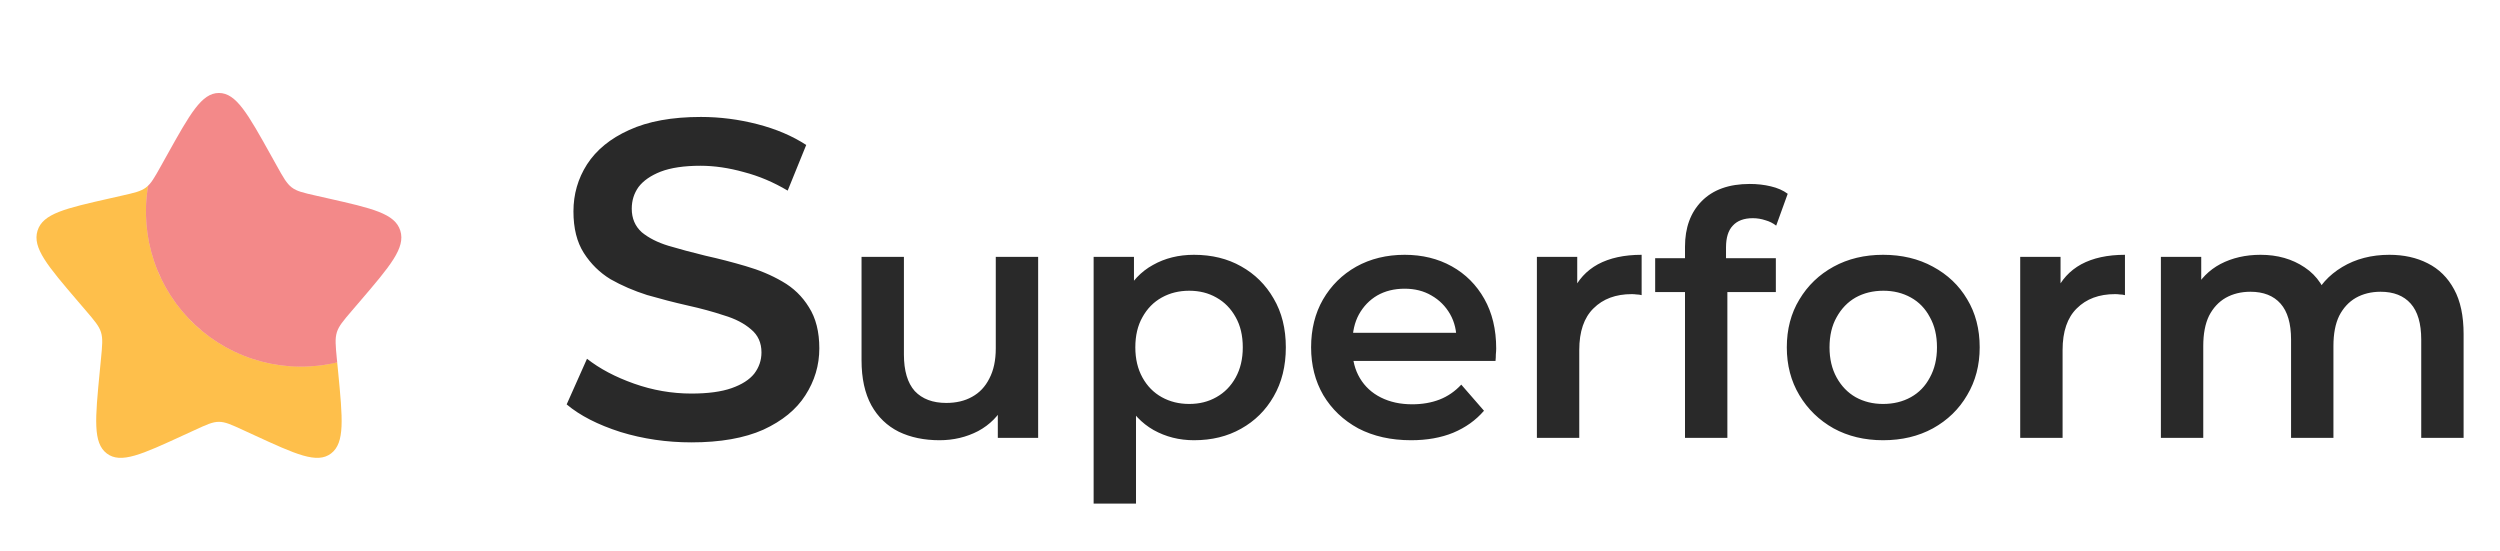
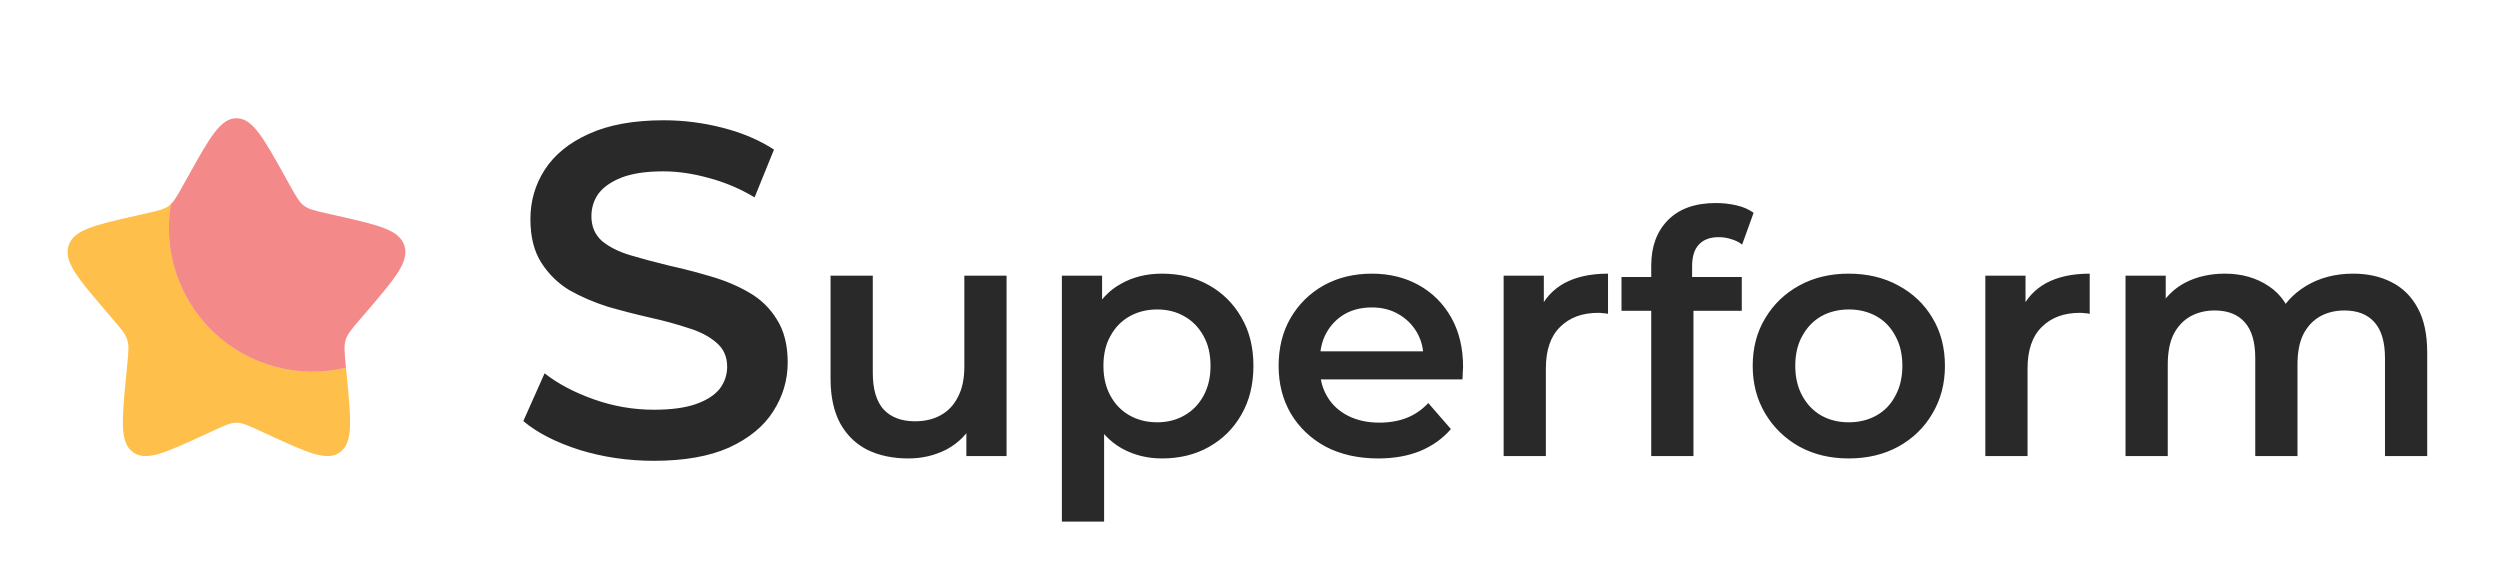
- <svg xmlns="http://www.w3.org/2000/svg" width="177" height="39" viewBox="0 0 177 39" fill="none">
-   <path d="M23.874 25.657C22.108 26.081 20.265 26.061 18.51 25.598C16.754 25.134 15.141 24.243 13.814 23.003C12.488 21.764 11.489 20.214 10.908 18.494C10.327 16.774 10.182 14.937 10.486 13.146C10.44 13.191 10.391 13.233 10.34 13.272C9.978 13.547 9.526 13.649 8.622 13.853L7.802 14.039C4.624 14.758 3.035 15.117 2.657 16.333C2.28 17.547 3.362 18.814 5.528 21.347L6.089 22.002C6.704 22.721 7.012 23.082 7.151 23.526C7.289 23.972 7.242 24.452 7.149 25.412L7.064 26.287C6.737 29.667 6.573 31.356 7.563 32.107C8.552 32.858 10.04 32.174 13.014 30.803L13.785 30.45C14.629 30.059 15.052 29.866 15.5 29.866C15.948 29.866 16.371 30.059 17.217 30.45L17.985 30.803C20.96 32.173 22.448 32.857 23.436 32.108C24.427 31.356 24.263 29.667 23.936 26.287L23.874 25.657Z" fill="#FEBF4B" />
-   <path opacity="0.5" d="M11.823 10.985L11.399 11.745C10.934 12.579 10.701 12.996 10.34 13.272C10.391 13.233 10.439 13.191 10.486 13.146C10.182 14.937 10.327 16.774 10.908 18.495C11.489 20.215 12.488 21.764 13.815 23.004C15.141 24.244 16.755 25.135 18.511 25.598C20.266 26.061 22.11 26.082 23.875 25.657L23.849 25.412C23.758 24.452 23.711 23.972 23.849 23.526C23.988 23.082 24.295 22.721 24.911 22.002L25.472 21.347C27.638 18.816 28.72 17.548 28.342 16.333C27.965 15.117 26.376 14.757 23.198 14.039L22.377 13.853C21.474 13.649 21.022 13.547 20.659 13.272C20.297 12.996 20.065 12.579 19.6 11.745L19.177 10.985C17.541 8.051 16.723 6.583 15.5 6.583C14.277 6.583 13.459 8.051 11.823 10.985Z" fill="#E71313" />
-   <path d="M48.952 31.32C47.203 31.32 45.528 31.075 43.928 30.584C42.328 30.072 41.059 29.421 40.12 28.632L41.56 25.4C42.456 26.104 43.565 26.691 44.888 27.16C46.211 27.629 47.565 27.864 48.952 27.864C50.125 27.864 51.075 27.736 51.8 27.48C52.525 27.224 53.059 26.883 53.4 26.456C53.741 26.008 53.912 25.507 53.912 24.952C53.912 24.269 53.667 23.725 53.176 23.32C52.685 22.893 52.045 22.563 51.256 22.328C50.488 22.072 49.624 21.837 48.664 21.624C47.725 21.411 46.776 21.165 45.816 20.888C44.877 20.589 44.013 20.216 43.224 19.768C42.456 19.299 41.827 18.68 41.336 17.912C40.845 17.144 40.6 16.163 40.6 14.968C40.6 13.752 40.92 12.643 41.56 11.64C42.221 10.616 43.213 9.805 44.536 9.208C45.88 8.589 47.576 8.28 49.624 8.28C50.968 8.28 52.301 8.451 53.624 8.792C54.947 9.133 56.099 9.624 57.08 10.264L55.768 13.496C54.765 12.899 53.731 12.461 52.664 12.184C51.597 11.885 50.573 11.736 49.592 11.736C48.44 11.736 47.501 11.875 46.776 12.152C46.072 12.429 45.549 12.792 45.208 13.24C44.888 13.688 44.728 14.2 44.728 14.776C44.728 15.459 44.963 16.013 45.432 16.44C45.923 16.845 46.552 17.165 47.32 17.4C48.109 17.635 48.984 17.869 49.944 18.104C50.904 18.317 51.853 18.563 52.792 18.84C53.752 19.117 54.616 19.48 55.384 19.928C56.173 20.376 56.803 20.984 57.272 21.752C57.763 22.52 58.008 23.491 58.008 24.664C58.008 25.859 57.677 26.968 57.016 27.992C56.376 28.995 55.384 29.805 54.04 30.424C52.696 31.021 51 31.32 48.952 31.32ZM66.517 31.168C65.429 31.168 64.469 30.968 63.637 30.568C62.805 30.152 62.157 29.528 61.693 28.696C61.229 27.848 60.997 26.784 60.997 25.504V18.184H63.997V25.096C63.997 26.248 64.253 27.112 64.765 27.688C65.293 28.248 66.037 28.528 66.997 28.528C67.701 28.528 68.309 28.384 68.821 28.096C69.349 27.808 69.757 27.376 70.045 26.8C70.349 26.224 70.501 25.512 70.501 24.664V18.184H73.501V31H70.645V27.544L71.149 28.6C70.717 29.432 70.085 30.072 69.253 30.52C68.421 30.952 67.509 31.168 66.517 31.168ZM84.533 31.168C83.493 31.168 82.541 30.928 81.677 30.448C80.829 29.968 80.149 29.248 79.637 28.288C79.141 27.312 78.893 26.08 78.893 24.592C78.893 23.088 79.133 21.856 79.613 20.896C80.109 19.936 80.781 19.224 81.629 18.76C82.477 18.28 83.445 18.04 84.533 18.04C85.797 18.04 86.909 18.312 87.869 18.856C88.845 19.4 89.613 20.16 90.173 21.136C90.749 22.112 91.037 23.264 91.037 24.592C91.037 25.92 90.749 27.08 90.173 28.072C89.613 29.048 88.845 29.808 87.869 30.352C86.909 30.896 85.797 31.168 84.533 31.168ZM77.429 35.656V18.184H80.285V21.208L80.189 24.616L80.429 28.024V35.656H77.429ZM84.197 28.6C84.917 28.6 85.557 28.44 86.117 28.12C86.693 27.8 87.149 27.336 87.485 26.728C87.821 26.12 87.989 25.408 87.989 24.592C87.989 23.76 87.821 23.048 87.485 22.456C87.149 21.848 86.693 21.384 86.117 21.064C85.557 20.744 84.917 20.584 84.197 20.584C83.477 20.584 82.829 20.744 82.253 21.064C81.677 21.384 81.221 21.848 80.885 22.456C80.549 23.048 80.381 23.76 80.381 24.592C80.381 25.408 80.549 26.12 80.885 26.728C81.221 27.336 81.677 27.8 82.253 28.12C82.829 28.44 83.477 28.6 84.197 28.6ZM99.906 31.168C98.482 31.168 97.234 30.888 96.162 30.328C95.106 29.752 94.282 28.968 93.69 27.976C93.114 26.984 92.826 25.856 92.826 24.592C92.826 23.312 93.106 22.184 93.666 21.208C94.242 20.216 95.026 19.44 96.018 18.88C97.026 18.32 98.17 18.04 99.45 18.04C100.698 18.04 101.81 18.312 102.786 18.856C103.762 19.4 104.53 20.168 105.09 21.16C105.65 22.152 105.93 23.32 105.93 24.664C105.93 24.792 105.922 24.936 105.906 25.096C105.906 25.256 105.898 25.408 105.882 25.552H95.202V23.56H104.298L103.122 24.184C103.138 23.448 102.986 22.8 102.666 22.24C102.346 21.68 101.906 21.24 101.346 20.92C100.802 20.6 100.17 20.44 99.45 20.44C98.714 20.44 98.066 20.6 97.506 20.92C96.962 21.24 96.53 21.688 96.21 22.264C95.906 22.824 95.754 23.488 95.754 24.256V24.736C95.754 25.504 95.93 26.184 96.282 26.776C96.634 27.368 97.13 27.824 97.77 28.144C98.41 28.464 99.146 28.624 99.978 28.624C100.698 28.624 101.346 28.512 101.922 28.288C102.498 28.064 103.01 27.712 103.458 27.232L105.066 29.08C104.49 29.752 103.762 30.272 102.882 30.64C102.018 30.992 101.026 31.168 99.906 31.168ZM108.812 31V18.184H111.668V21.712L111.332 20.68C111.716 19.816 112.316 19.16 113.132 18.712C113.964 18.264 114.996 18.04 116.228 18.04V20.896C116.1 20.864 115.98 20.848 115.868 20.848C115.756 20.832 115.644 20.824 115.532 20.824C114.396 20.824 113.492 21.16 112.82 21.832C112.148 22.488 111.812 23.472 111.812 24.784V31H108.812ZM119.298 31V17.464C119.298 16.12 119.69 15.048 120.474 14.248C121.274 13.432 122.41 13.024 123.882 13.024C124.41 13.024 124.906 13.08 125.37 13.192C125.85 13.304 126.25 13.48 126.57 13.72L125.754 15.976C125.53 15.8 125.274 15.672 124.986 15.592C124.698 15.496 124.402 15.448 124.098 15.448C123.474 15.448 123.002 15.624 122.682 15.976C122.362 16.312 122.202 16.824 122.202 17.512V18.952L122.298 20.296V31H119.298ZM117.186 20.68V18.28H125.73V20.68H117.186ZM133.322 31.168C132.01 31.168 130.842 30.888 129.818 30.328C128.794 29.752 127.986 28.968 127.394 27.976C126.802 26.984 126.506 25.856 126.506 24.592C126.506 23.312 126.802 22.184 127.394 21.208C127.986 20.216 128.794 19.44 129.818 18.88C130.842 18.32 132.01 18.04 133.322 18.04C134.65 18.04 135.826 18.32 136.85 18.88C137.89 19.44 138.698 20.208 139.274 21.184C139.866 22.16 140.162 23.296 140.162 24.592C140.162 25.856 139.866 26.984 139.274 27.976C138.698 28.968 137.89 29.752 136.85 30.328C135.826 30.888 134.65 31.168 133.322 31.168ZM133.322 28.6C134.058 28.6 134.714 28.44 135.29 28.12C135.866 27.8 136.314 27.336 136.634 26.728C136.97 26.12 137.138 25.408 137.138 24.592C137.138 23.76 136.97 23.048 136.634 22.456C136.314 21.848 135.866 21.384 135.29 21.064C134.714 20.744 134.066 20.584 133.346 20.584C132.61 20.584 131.954 20.744 131.378 21.064C130.818 21.384 130.37 21.848 130.034 22.456C129.698 23.048 129.53 23.76 129.53 24.592C129.53 25.408 129.698 26.12 130.034 26.728C130.37 27.336 130.818 27.8 131.378 28.12C131.954 28.44 132.602 28.6 133.322 28.6ZM143.031 31V18.184H145.887V21.712L145.551 20.68C145.935 19.816 146.535 19.16 147.351 18.712C148.183 18.264 149.215 18.04 150.447 18.04V20.896C150.319 20.864 150.199 20.848 150.087 20.848C149.975 20.832 149.863 20.824 149.751 20.824C148.615 20.824 147.711 21.16 147.039 21.832C146.367 22.488 146.031 23.472 146.031 24.784V31H143.031ZM169.167 18.04C170.191 18.04 171.095 18.24 171.879 18.64C172.679 19.04 173.303 19.656 173.751 20.488C174.199 21.304 174.423 22.36 174.423 23.656V31H171.423V24.04C171.423 22.904 171.175 22.056 170.679 21.496C170.183 20.936 169.471 20.656 168.543 20.656C167.887 20.656 167.303 20.8 166.791 21.088C166.295 21.376 165.903 21.8 165.615 22.36C165.343 22.92 165.207 23.632 165.207 24.496V31H162.207V24.04C162.207 22.904 161.959 22.056 161.463 21.496C160.967 20.936 160.255 20.656 159.327 20.656C158.671 20.656 158.087 20.8 157.575 21.088C157.079 21.376 156.687 21.8 156.399 22.36C156.127 22.92 155.991 23.632 155.991 24.496V31H152.991V18.184H155.847V21.592L155.343 20.584C155.775 19.752 156.399 19.12 157.215 18.688C158.047 18.256 158.991 18.04 160.047 18.04C161.247 18.04 162.287 18.336 163.167 18.928C164.063 19.52 164.655 20.416 164.943 21.616L163.767 21.208C164.183 20.248 164.871 19.48 165.831 18.904C166.791 18.328 167.903 18.04 169.167 18.04Z" fill="#292929" />
+ <svg xmlns="http://www.w3.org/2000/svg" width="148" height="34" viewBox="0 0 148 34" fill="none">
+   <path d="M20.483 21.767C19.116 22.095 17.689 22.079 16.33 21.721C14.971 21.362 13.722 20.672 12.695 19.712C11.668 18.753 10.895 17.553 10.445 16.221C9.995 14.889 9.883 13.467 10.118 12.081C10.082 12.116 10.044 12.148 10.005 12.178C9.725 12.391 9.375 12.47 8.675 12.628L8.04 12.772C5.58 13.329 4.35 13.607 4.057 14.548C3.765 15.488 4.603 16.469 6.28 18.43L6.714 18.937C7.19 19.494 7.429 19.773 7.536 20.117C7.643 20.462 7.607 20.834 7.535 21.577L7.469 22.254C7.216 24.871 7.089 26.179 7.855 26.76C8.621 27.342 9.773 26.812 12.075 25.751L12.672 25.477C13.326 25.175 13.653 25.025 14 25.025C14.347 25.025 14.674 25.175 15.329 25.477L15.924 25.751C18.227 26.811 19.379 27.341 20.144 26.761C20.911 26.179 20.784 24.871 20.531 22.254L20.483 21.767Z" fill="#FEBF4B" />
+   <path opacity="0.5" d="M11.153 10.408L10.825 10.996C10.465 11.642 10.285 11.965 10.005 12.178C10.045 12.148 10.082 12.116 10.118 12.081C9.883 13.467 9.995 14.89 10.445 16.222C10.895 17.553 11.668 18.753 12.695 19.713C13.722 20.673 14.971 21.363 16.331 21.721C17.69 22.08 19.117 22.095 20.484 21.767L20.464 21.577C20.393 20.834 20.357 20.462 20.464 20.117C20.571 19.773 20.809 19.494 21.286 18.937L21.72 18.43C23.397 16.47 24.235 15.489 23.942 14.548C23.65 13.607 22.42 13.328 19.96 12.772L19.324 12.628C18.625 12.47 18.275 12.391 17.994 12.178C17.714 11.965 17.534 11.642 17.174 10.996L16.847 10.408C15.58 8.136 14.947 7 14 7C13.053 7 12.42 8.136 11.153 10.408Z" fill="#E71313" />
+   <path d="M38.708 27.28C37.177 27.28 35.712 27.065 34.312 26.636C32.912 26.188 31.801 25.619 30.98 24.928L32.24 22.1C33.024 22.716 33.995 23.229 35.152 23.64C36.309 24.051 37.495 24.256 38.708 24.256C39.735 24.256 40.565 24.144 41.2 23.92C41.835 23.696 42.301 23.397 42.6 23.024C42.899 22.632 43.048 22.193 43.048 21.708C43.048 21.111 42.833 20.635 42.404 20.28C41.975 19.907 41.415 19.617 40.724 19.412C40.052 19.188 39.296 18.983 38.456 18.796C37.635 18.609 36.804 18.395 35.964 18.152C35.143 17.891 34.387 17.564 33.696 17.172C33.024 16.761 32.473 16.22 32.044 15.548C31.615 14.876 31.4 14.017 31.4 12.972C31.4 11.908 31.68 10.937 32.24 10.06C32.819 9.164 33.687 8.455 34.844 7.932C36.02 7.391 37.504 7.12 39.296 7.12C40.472 7.12 41.639 7.269 42.796 7.568C43.953 7.867 44.961 8.296 45.82 8.856L44.672 11.684C43.795 11.161 42.889 10.779 41.956 10.536C41.023 10.275 40.127 10.144 39.268 10.144C38.26 10.144 37.439 10.265 36.804 10.508C36.188 10.751 35.731 11.068 35.432 11.46C35.152 11.852 35.012 12.3 35.012 12.804C35.012 13.401 35.217 13.887 35.628 14.26C36.057 14.615 36.608 14.895 37.28 15.1C37.971 15.305 38.736 15.511 39.576 15.716C40.416 15.903 41.247 16.117 42.068 16.36C42.908 16.603 43.664 16.92 44.336 17.312C45.027 17.704 45.577 18.236 45.988 18.908C46.417 19.58 46.632 20.429 46.632 21.456C46.632 22.501 46.343 23.472 45.764 24.368C45.204 25.245 44.336 25.955 43.16 26.496C41.984 27.019 40.5 27.28 38.708 27.28ZM53.769 27.14C52.863 27.14 52.063 26.973 51.369 26.64C50.676 26.293 50.136 25.773 49.749 25.08C49.363 24.373 49.169 23.487 49.169 22.42V16.32H51.669V22.08C51.669 23.04 51.883 23.76 52.309 24.24C52.749 24.707 53.369 24.94 54.169 24.94C54.756 24.94 55.263 24.82 55.689 24.58C56.129 24.34 56.469 23.98 56.709 23.5C56.963 23.02 57.089 22.427 57.089 21.72V16.32H59.589V27H57.209V24.12L57.629 25C57.269 25.693 56.743 26.227 56.049 26.6C55.356 26.96 54.596 27.14 53.769 27.14ZM68.783 27.14C67.916 27.14 67.123 26.94 66.403 26.54C65.696 26.14 65.129 25.54 64.703 24.74C64.289 23.927 64.083 22.9 64.083 21.66C64.083 20.407 64.283 19.38 64.683 18.58C65.096 17.78 65.656 17.187 66.363 16.8C67.069 16.4 67.876 16.2 68.783 16.2C69.836 16.2 70.763 16.427 71.563 16.88C72.376 17.333 73.016 17.967 73.483 18.78C73.963 19.593 74.203 20.553 74.203 21.66C74.203 22.767 73.963 23.733 73.483 24.56C73.016 25.373 72.376 26.007 71.563 26.46C70.763 26.913 69.836 27.14 68.783 27.14ZM62.863 30.88V16.32H65.243V18.84L65.163 21.68L65.363 24.52V30.88H62.863ZM68.503 25C69.103 25 69.636 24.867 70.103 24.6C70.583 24.333 70.963 23.947 71.243 23.44C71.523 22.933 71.663 22.34 71.663 21.66C71.663 20.967 71.523 20.373 71.243 19.88C70.963 19.373 70.583 18.987 70.103 18.72C69.636 18.453 69.103 18.32 68.503 18.32C67.903 18.32 67.363 18.453 66.883 18.72C66.403 18.987 66.023 19.373 65.743 19.88C65.463 20.373 65.323 20.967 65.323 21.66C65.323 22.34 65.463 22.933 65.743 23.44C66.023 23.947 66.403 24.333 66.883 24.6C67.363 24.867 67.903 25 68.503 25ZM81.594 27.14C80.407 27.14 79.367 26.907 78.474 26.44C77.594 25.96 76.907 25.307 76.414 24.48C75.934 23.653 75.694 22.713 75.694 21.66C75.694 20.593 75.927 19.653 76.394 18.84C76.874 18.013 77.527 17.367 78.354 16.9C79.194 16.433 80.147 16.2 81.214 16.2C82.254 16.2 83.18 16.427 83.994 16.88C84.807 17.333 85.447 17.973 85.914 18.8C86.38 19.627 86.614 20.6 86.614 21.72C86.614 21.827 86.607 21.947 86.594 22.08C86.594 22.213 86.587 22.34 86.574 22.46H77.674V20.8H85.254L84.274 21.32C84.287 20.707 84.16 20.167 83.894 19.7C83.627 19.233 83.26 18.867 82.794 18.6C82.34 18.333 81.814 18.2 81.214 18.2C80.6 18.2 80.06 18.333 79.594 18.6C79.14 18.867 78.78 19.24 78.514 19.72C78.26 20.187 78.134 20.74 78.134 21.38V21.78C78.134 22.42 78.28 22.987 78.574 23.48C78.867 23.973 79.28 24.353 79.814 24.62C80.347 24.887 80.96 25.02 81.654 25.02C82.254 25.02 82.794 24.927 83.274 24.74C83.754 24.553 84.18 24.26 84.554 23.86L85.894 25.4C85.414 25.96 84.807 26.393 84.074 26.7C83.354 26.993 82.527 27.14 81.594 27.14ZM89.015 27V16.32H91.395V19.26L91.115 18.4C91.435 17.68 91.935 17.133 92.615 16.76C93.308 16.387 94.168 16.2 95.195 16.2V18.58C95.088 18.553 94.988 18.54 94.895 18.54C94.802 18.527 94.708 18.52 94.615 18.52C93.668 18.52 92.915 18.8 92.355 19.36C91.795 19.907 91.515 20.727 91.515 21.82V27H89.015ZM97.753 27V15.72C97.753 14.6 98.08 13.707 98.733 13.04C99.4 12.36 100.347 12.02 101.573 12.02C102.013 12.02 102.427 12.067 102.813 12.16C103.213 12.253 103.547 12.4 103.813 12.6L103.133 14.48C102.947 14.333 102.733 14.227 102.493 14.16C102.253 14.08 102.007 14.04 101.753 14.04C101.233 14.04 100.84 14.187 100.573 14.48C100.307 14.76 100.173 15.187 100.173 15.76V16.96L100.253 18.08V27H97.753ZM95.993 18.4V16.4H103.113V18.4H95.993ZM109.44 27.14C108.347 27.14 107.373 26.907 106.52 26.44C105.667 25.96 104.993 25.307 104.5 24.48C104.007 23.653 103.76 22.713 103.76 21.66C103.76 20.593 104.007 19.653 104.5 18.84C104.993 18.013 105.667 17.367 106.52 16.9C107.373 16.433 108.347 16.2 109.44 16.2C110.547 16.2 111.527 16.433 112.38 16.9C113.247 17.367 113.92 18.007 114.4 18.82C114.893 19.633 115.14 20.58 115.14 21.66C115.14 22.713 114.893 23.653 114.4 24.48C113.92 25.307 113.247 25.96 112.38 26.44C111.527 26.907 110.547 27.14 109.44 27.14ZM109.44 25C110.053 25 110.6 24.867 111.08 24.6C111.56 24.333 111.933 23.947 112.2 23.44C112.48 22.933 112.62 22.34 112.62 21.66C112.62 20.967 112.48 20.373 112.2 19.88C111.933 19.373 111.56 18.987 111.08 18.72C110.6 18.453 110.06 18.32 109.46 18.32C108.847 18.32 108.3 18.453 107.82 18.72C107.353 18.987 106.98 19.373 106.7 19.88C106.42 20.373 106.28 20.967 106.28 21.66C106.28 22.34 106.42 22.933 106.7 23.44C106.98 23.947 107.353 24.333 107.82 24.6C108.3 24.867 108.84 25 109.44 25ZM117.531 27V16.32H119.911V19.26L119.631 18.4C119.951 17.68 120.451 17.133 121.131 16.76C121.824 16.387 122.684 16.2 123.711 16.2V18.58C123.604 18.553 123.504 18.54 123.411 18.54C123.317 18.527 123.224 18.52 123.131 18.52C122.184 18.52 121.431 18.8 120.871 19.36C120.311 19.907 120.031 20.727 120.031 21.82V27H117.531ZM139.311 16.2C140.165 16.2 140.918 16.367 141.571 16.7C142.238 17.033 142.758 17.547 143.131 18.24C143.505 18.92 143.691 19.8 143.691 20.88V27H141.191V21.2C141.191 20.253 140.985 19.547 140.571 19.08C140.158 18.613 139.565 18.38 138.791 18.38C138.245 18.38 137.758 18.5 137.331 18.74C136.918 18.98 136.591 19.333 136.351 19.8C136.125 20.267 136.011 20.86 136.011 21.58V27H133.511V21.2C133.511 20.253 133.305 19.547 132.891 19.08C132.478 18.613 131.885 18.38 131.111 18.38C130.565 18.38 130.078 18.5 129.651 18.74C129.238 18.98 128.911 19.333 128.671 19.8C128.445 20.267 128.331 20.86 128.331 21.58V27H125.831V16.32H128.211V19.16L127.791 18.32C128.151 17.627 128.671 17.1 129.351 16.74C130.045 16.38 130.831 16.2 131.711 16.2C132.711 16.2 133.578 16.447 134.311 16.94C135.058 17.433 135.551 18.18 135.791 19.18L134.811 18.84C135.158 18.04 135.731 17.4 136.531 16.92C137.331 16.44 138.258 16.2 139.311 16.2Z" fill="#292929" />
</svg>
